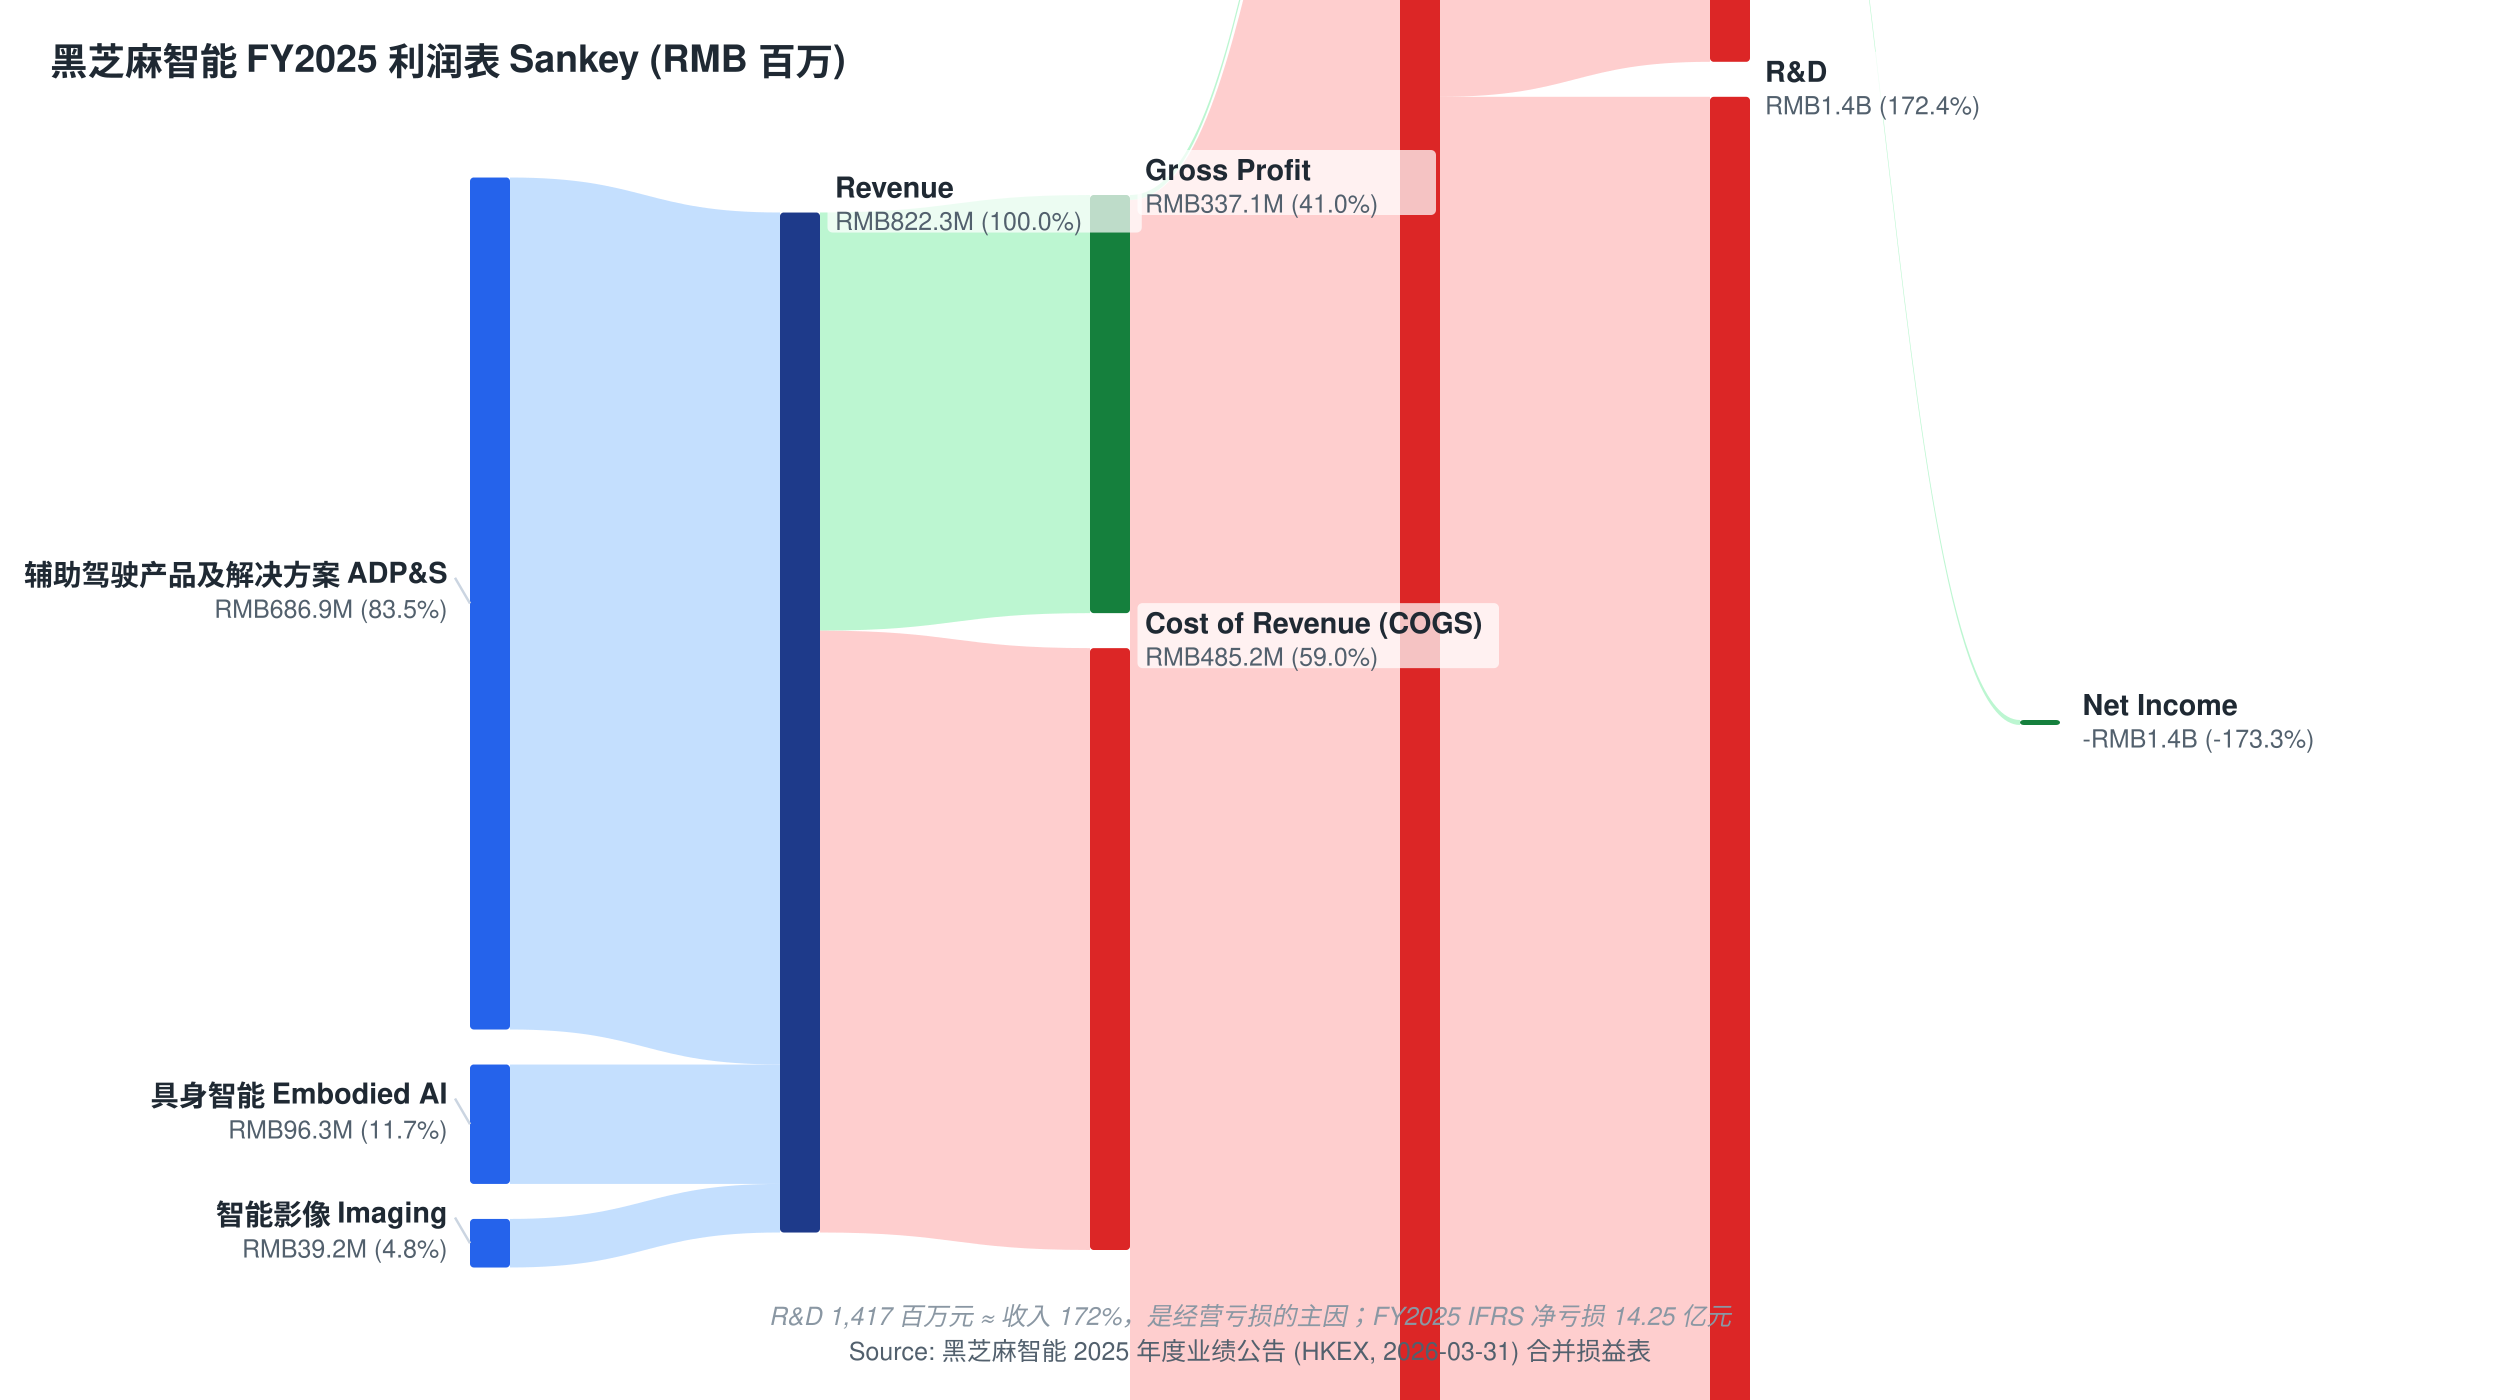
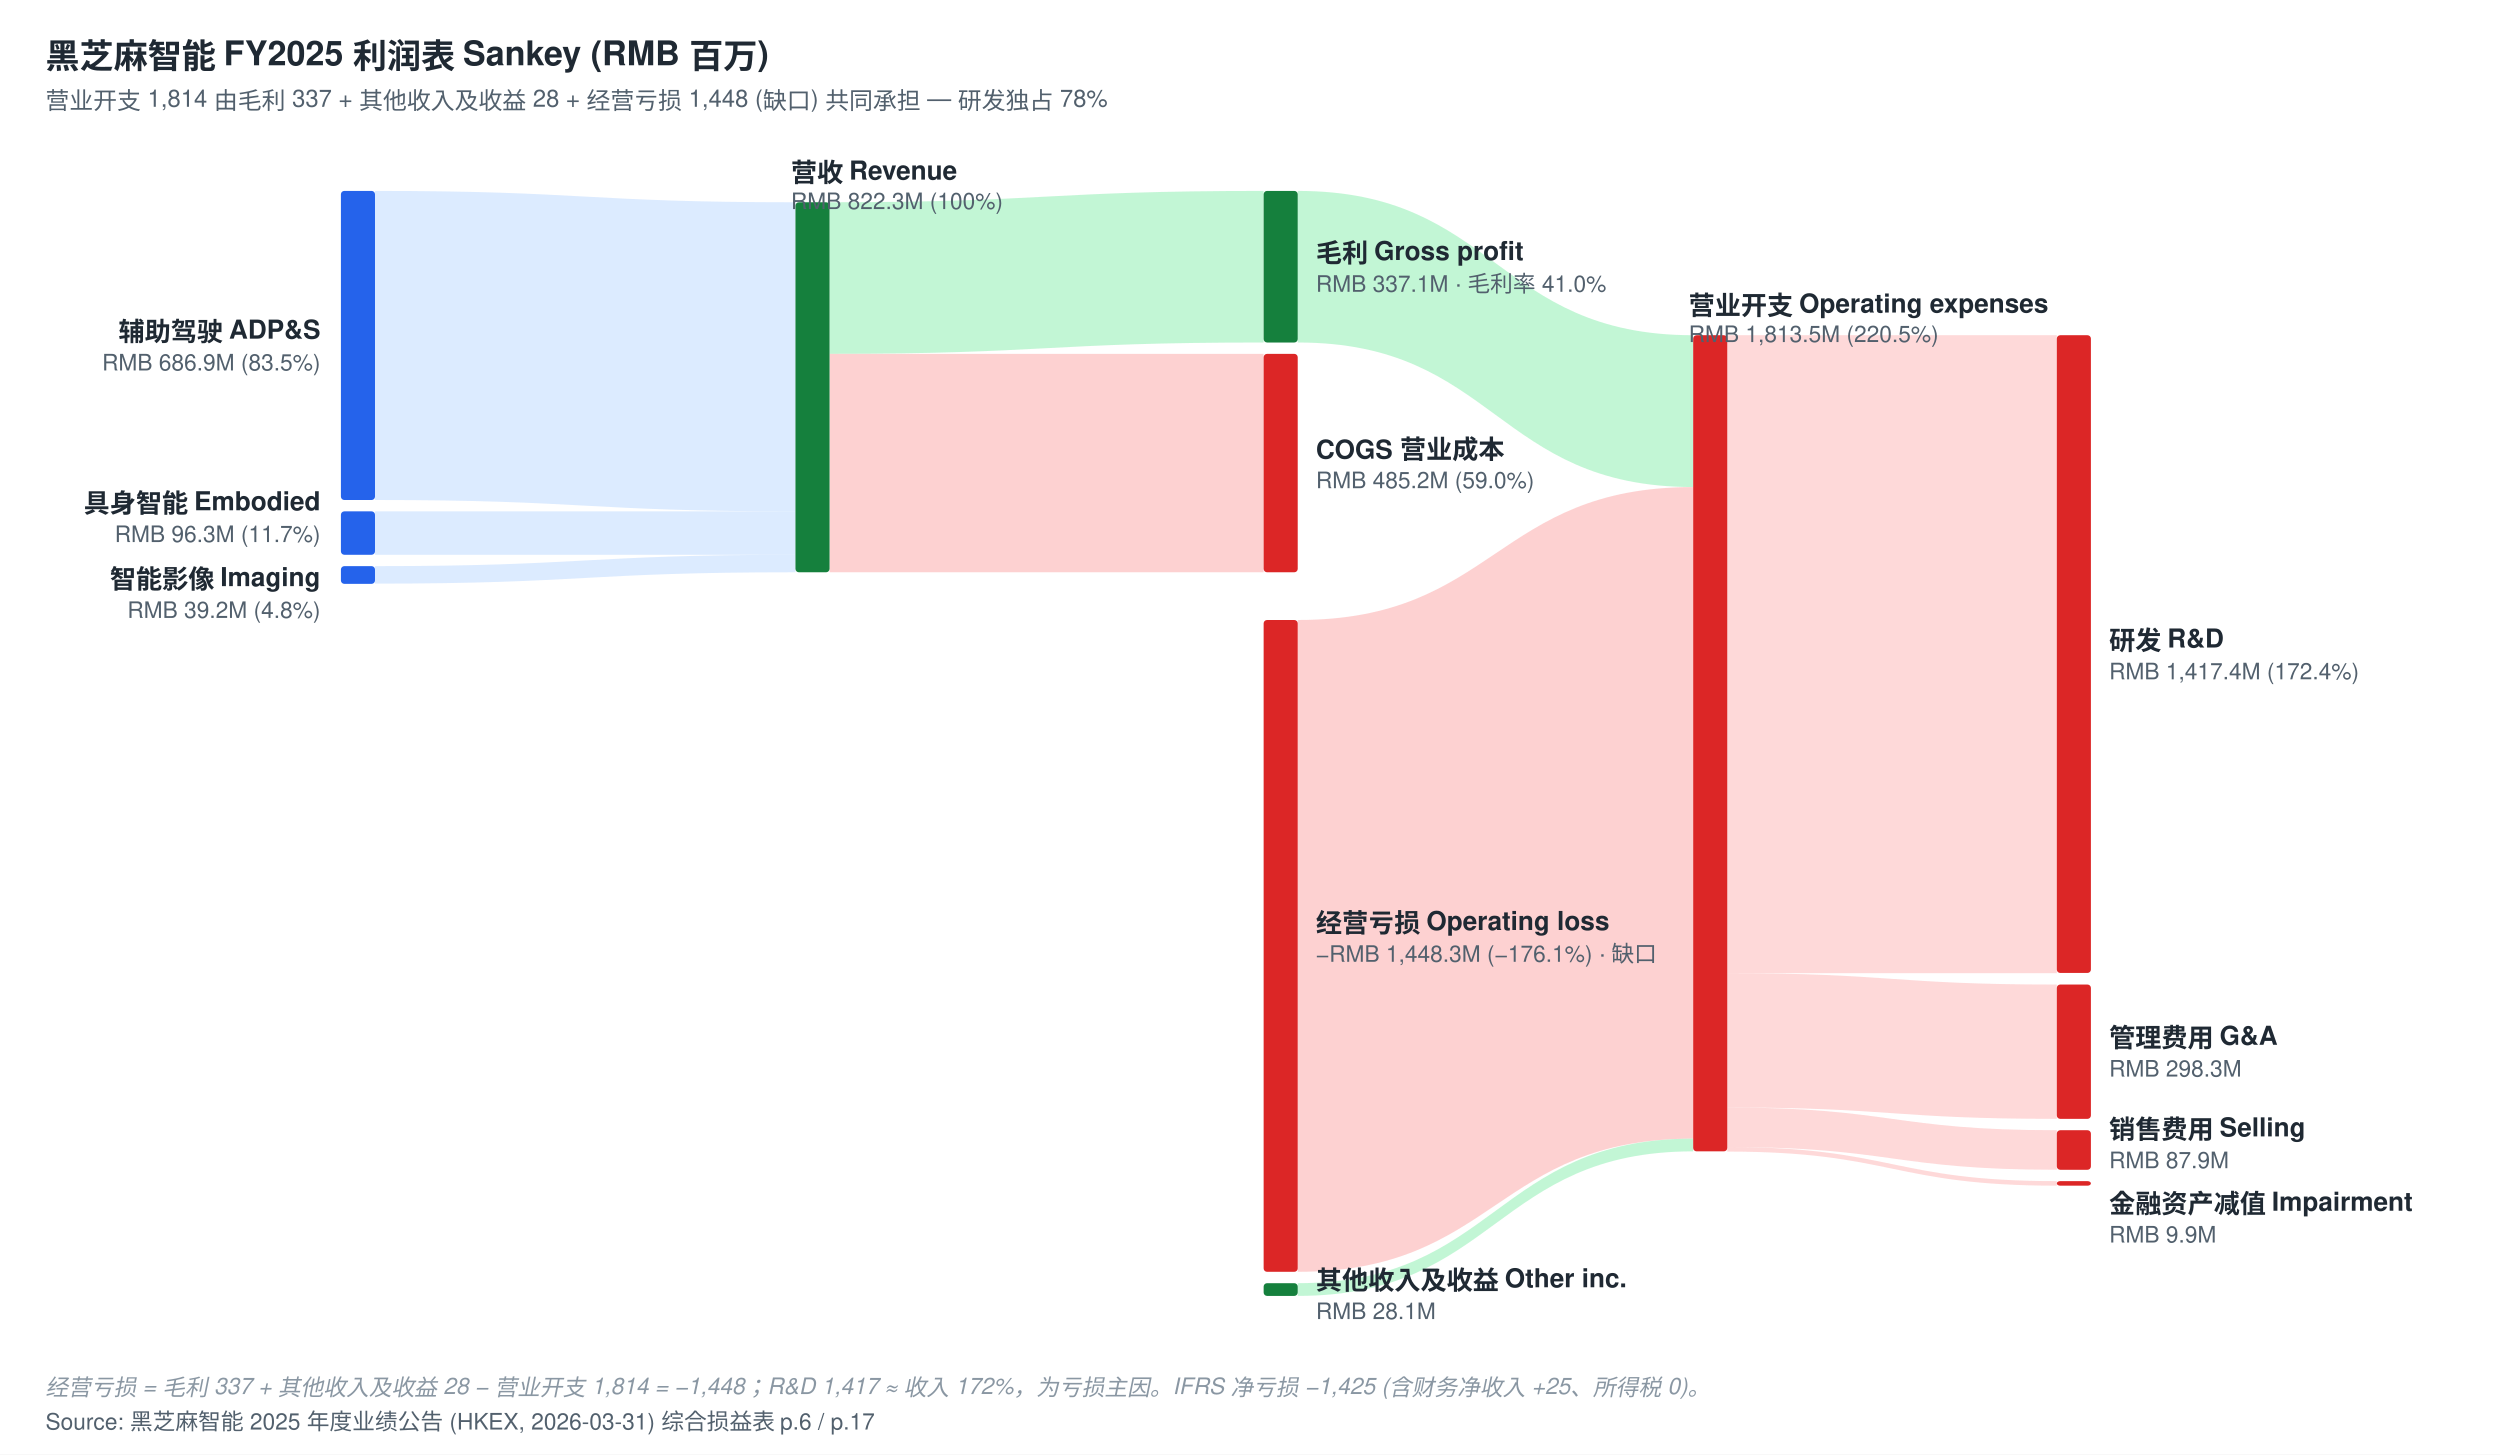
- <svg xmlns="http://www.w3.org/2000/svg" viewBox="0 0 1000 560" width="1000" height="560" role="img" aria-label="income statement Sankey">
-   <rect x="0" y="0" width="1000" height="560" fill="#ffffff" />
+ <svg xmlns="http://www.w3.org/2000/svg" viewBox="0 0 1100 640" width="1100" height="640" role="img" aria-label="income statement Sankey">
+   <rect x="0" y="0" width="1100" height="640" fill="#ffffff" />
  <text x="20.00" y="30.00" text-anchor="start" font-family="Helvetica,Arial,sans-serif" font-size="15" font-weight="700" fill="#1f2933">黑芝麻智能 FY2025 利润表 Sankey (RMB 百万)</text>
-   <path d="M 700.00,-182.90 C 754.00,-182.90 754.00,288.00 808.00,288.00 L 808.00,290.00 C 754.00,290.00 754.00,-180.90 700.00,-180.90 Z" fill="#86efac" fill-opacity="0.55" />
-   <path d="M 576.00,-168.90 C 630.00,-168.90 630.00,-182.90 684.00,-182.90 L 684.00,-180.90 C 630.00,-180.90 630.00,-166.90 576.00,-166.90 Z" fill="#86efac" fill-opacity="0.55" />
-   <path d="M 576.00,-152.90 C 630.00,-152.90 630.00,-166.90 684.00,-166.90 L 684.00,24.73 C 630.00,24.73 630.00,38.73 576.00,38.73 Z" fill="#fca5a5" fill-opacity="0.55" />
-   <path d="M 576.00,38.73 C 630.00,38.73 630.00,38.73 684.00,38.73 L 684.00,741.99 C 630.00,741.99 630.00,741.99 576.00,741.99 Z" fill="#fca5a5" fill-opacity="0.55" />
-   <path d="M 576.00,741.99 C 630.00,741.99 630.00,755.99 684.00,755.99 L 684.00,760.90 C 630.00,760.90 630.00,746.90 576.00,746.90 Z" fill="#fca5a5" fill-opacity="0.55" />
-   <path d="M 204.00,71.00 C 258.00,71.00 258.00,85.00 312.00,85.00 L 312.00,425.80 C 258.00,425.80 258.00,411.80 204.00,411.80 Z" fill="#93c5fd" fill-opacity="0.55" />
-   <path d="M 452.00,78.00 C 506.00,78.00 506.00,-168.90 560.00,-168.90 L 560.00,-166.90 C 506.00,-166.90 506.00,80.00 452.00,80.00 Z" fill="#86efac" fill-opacity="0.55" />
-   <path d="M 452.00,80.00 C 506.00,80.00 506.00,-152.90 560.00,-152.90 L 560.00,746.90 C 506.00,746.90 506.00,979.79 452.00,979.79 Z" fill="#fca5a5" fill-opacity="0.55" />
-   <path d="M 328.00,85.00 C 382.00,85.00 382.00,78.00 436.00,78.00 L 436.00,245.25 C 382.00,245.25 382.00,252.25 328.00,252.25 Z" fill="#86efac" fill-opacity="0.55" />
-   <path d="M 328.00,252.25 C 382.00,252.25 382.00,259.25 436.00,259.25 L 436.00,500.00 C 382.00,500.00 382.00,493.00 328.00,493.00 Z" fill="#fca5a5" fill-opacity="0.55" />
-   <path d="M 204.00,425.80 C 258.00,425.80 258.00,425.80 312.00,425.80 L 312.00,473.57 C 258.00,473.57 258.00,473.57 204.00,473.57 Z" fill="#93c5fd" fill-opacity="0.55" />
-   <path d="M 204.00,487.57 C 258.00,487.57 258.00,473.57 312.00,473.57 L 312.00,493.00 C 258.00,493.00 258.00,507.00 204.00,507.00 Z" fill="#93c5fd" fill-opacity="0.55" />
-   <rect x="188.00" y="71.00" width="16" height="340.80" rx="1.5" fill="#2563eb" />
-   <rect x="188.00" y="425.80" width="16" height="47.77" rx="1.5" fill="#2563eb" />
-   <rect x="188.00" y="487.57" width="16" height="19.43" rx="1.5" fill="#2563eb" />
-   <rect x="312.00" y="85.00" width="16" height="408.00" rx="1.5" fill="#1e3a8a" />
-   <rect x="436.00" y="78.00" width="16" height="167.25" rx="1.5" fill="#15803d" />
-   <rect x="436.00" y="259.25" width="16" height="240.75" rx="1.5" fill="#dc2626" />
-   <rect x="560.00" y="-168.90" width="16" height="2.00" rx="1.5" fill="#15803d" />
-   <rect x="560.00" y="-152.90" width="16" height="899.79" rx="1.5" fill="#dc2626" />
-   <rect x="684.00" y="-182.90" width="16" height="2.00" rx="1.5" fill="#15803d" />
-   <rect x="684.00" y="-166.90" width="16" height="191.63" rx="1.5" fill="#dc2626" />
-   <rect x="684.00" y="38.73" width="16" height="703.26" rx="1.5" fill="#dc2626" />
-   <rect x="684.00" y="755.99" width="16" height="4.91" rx="1.5" fill="#dc2626" />
-   <rect x="808.00" y="288.00" width="16" height="2.00" rx="1.5" fill="#15803d" />
-   <line x1="188.00" y1="241.40" x2="182.00" y2="231.11" stroke="#cbd5e1" stroke-width="1" />
-   <text x="179.00" y="234.11" text-anchor="end" font-family="Helvetica,Arial,sans-serif" font-size="11.5" font-weight="700" fill="#1f2933">辅助驾驶产品及解决方案 ADP&amp;S</text>
-   <text x="179.00" y="247.11" text-anchor="end" font-family="Helvetica,Arial,sans-serif" font-size="10" font-weight="400" fill="#52606d">RMB686.9M  (83.5%)</text>
-   <line x1="188.00" y1="449.69" x2="182.00" y2="439.40" stroke="#cbd5e1" stroke-width="1" />
-   <text x="179.00" y="442.40" text-anchor="end" font-family="Helvetica,Arial,sans-serif" font-size="11.5" font-weight="700" fill="#1f2933">具身智能 Embodied AI</text>
-   <text x="179.00" y="455.40" text-anchor="end" font-family="Helvetica,Arial,sans-serif" font-size="10" font-weight="400" fill="#52606d">RMB96.3M  (11.7%)</text>
-   <line x1="188.00" y1="497.29" x2="182.00" y2="487.00" stroke="#cbd5e1" stroke-width="1" />
-   <text x="179.00" y="490.00" text-anchor="end" font-family="Helvetica,Arial,sans-serif" font-size="11.5" font-weight="700" fill="#1f2933">智能影像 Imaging</text>
-   <text x="179.00" y="503.00" text-anchor="end" font-family="Helvetica,Arial,sans-serif" font-size="10" font-weight="400" fill="#52606d">RMB39.2M  (4.8%)</text>
-   <rect x="331.00" y="67.00" width="125.70" height="26" rx="2" fill="#ffffff" fill-opacity="0.72" />
-   <text x="334.00" y="79.00" text-anchor="start" font-family="Helvetica,Arial,sans-serif" font-size="11.5" font-weight="700" fill="#1f2933">Revenue</text>
-   <text x="334.00" y="92.00" text-anchor="start" font-family="Helvetica,Arial,sans-serif" font-size="10" font-weight="400" fill="#52606d">RMB822.3M  (100.0%)</text>
-   <rect x="455.00" y="60.00" width="119.40" height="26" rx="2" fill="#ffffff" fill-opacity="0.72" />
-   <text x="458.00" y="72.00" text-anchor="start" font-family="Helvetica,Arial,sans-serif" font-size="11.5" font-weight="700" fill="#1f2933">Gross Profit</text>
-   <text x="458.00" y="85.00" text-anchor="start" font-family="Helvetica,Arial,sans-serif" font-size="10" font-weight="400" fill="#52606d">RMB337.1M  (41.0%)</text>
-   <rect x="455.00" y="241.25" width="144.60" height="26" rx="2" fill="#ffffff" fill-opacity="0.72" />
-   <text x="458.00" y="253.25" text-anchor="start" font-family="Helvetica,Arial,sans-serif" font-size="11.5" font-weight="700" fill="#1f2933">Cost of Revenue (COGS)</text>
-   <text x="458.00" y="266.25" text-anchor="start" font-family="Helvetica,Arial,sans-serif" font-size="10" font-weight="400" fill="#52606d">RMB485.2M  (59.0%)</text>
-   <rect x="579.00" y="-186.90" width="125.70" height="26" rx="2" fill="#ffffff" fill-opacity="0.72" />
-   <text x="582.00" y="-174.90" text-anchor="start" font-family="Helvetica,Arial,sans-serif" font-size="11.5" font-weight="700" fill="#1f2933">Operating Income</text>
-   <text x="582.00" y="-161.90" text-anchor="start" font-family="Helvetica,Arial,sans-serif" font-size="10" font-weight="400" fill="#52606d">-RMB1.4B  (-176.1%)</text>
-   <rect x="579.00" y="-161.90" width="150.90" height="26" rx="2" fill="#ffffff" fill-opacity="0.72" />
-   <text x="582.00" y="-149.90" text-anchor="start" font-family="Helvetica,Arial,sans-serif" font-size="11.5" font-weight="700" fill="#1f2933">Total Operating Expense</text>
-   <text x="582.00" y="-136.90" text-anchor="start" font-family="Helvetica,Arial,sans-serif" font-size="10" font-weight="400" fill="#52606d">RMB1.8B  (220.5%)</text>
-   <rect x="703.00" y="-200.90" width="125.70" height="26" rx="2" fill="#ffffff" fill-opacity="0.72" />
-   <text x="706.00" y="-188.90" text-anchor="start" font-family="Helvetica,Arial,sans-serif" font-size="11.5" font-weight="700" fill="#1f2933">Pretax Income</text>
-   <text x="706.00" y="-175.90" text-anchor="start" font-family="Helvetica,Arial,sans-serif" font-size="10" font-weight="400" fill="#52606d">-RMB1.4B  (-176.1%)</text>
-   <rect x="703.00" y="-175.90" width="119.40" height="26" rx="2" fill="#ffffff" fill-opacity="0.72" />
-   <text x="706.00" y="-163.90" text-anchor="start" font-family="Helvetica,Arial,sans-serif" font-size="11.5" font-weight="700" fill="#1f2933">SG&amp;A</text>
-   <text x="706.00" y="-150.90" text-anchor="start" font-family="Helvetica,Arial,sans-serif" font-size="10" font-weight="400" fill="#52606d">RMB386.2M  (47.0%)</text>
-   <rect x="703.00" y="20.73" width="113.10" height="26" rx="2" fill="#ffffff" fill-opacity="0.72" />
-   <text x="706.00" y="32.73" text-anchor="start" font-family="Helvetica,Arial,sans-serif" font-size="11.5" font-weight="700" fill="#1f2933">R&amp;D</text>
-   <text x="706.00" y="45.73" text-anchor="start" font-family="Helvetica,Arial,sans-serif" font-size="10" font-weight="400" fill="#52606d">RMB1.4B  (172.4%)</text>
-   <rect x="703.00" y="737.99" width="100.50" height="26" rx="2" fill="#ffffff" fill-opacity="0.72" />
-   <text x="706.00" y="749.99" text-anchor="start" font-family="Helvetica,Arial,sans-serif" font-size="11.5" font-weight="700" fill="#1f2933">Other OpEx</text>
-   <text x="706.00" y="762.99" text-anchor="start" font-family="Helvetica,Arial,sans-serif" font-size="10" font-weight="400" fill="#52606d">RMB9.9M  (1.2%)</text>
-   <text x="833.00" y="286.00" text-anchor="start" font-family="Helvetica,Arial,sans-serif" font-size="11.5" font-weight="700" fill="#1f2933">Net Income</text>
-   <text x="833.00" y="299.00" text-anchor="start" font-family="Helvetica,Arial,sans-serif" font-size="10" font-weight="400" fill="#52606d">-RMB1.4B  (-173.3%)</text>
-   <text x="500.00" y="530.00" text-anchor="middle" font-family="Helvetica,Arial,sans-serif" font-size="10" font-weight="400" font-style="italic" fill="#8a97a3">R&amp;D 1,417 百万元 ≈ 收入 172%，是经营亏损的主因；FY2025 IFRS 净亏损 14.25 亿元</text>
-   <text x="500.00" y="544.00" text-anchor="middle" font-family="Helvetica,Arial,sans-serif" font-size="10" font-weight="400" fill="#52606d">Source: 黑芝麻智能 2025 年度业绩公告 (HKEX, 2026-03-31) 合并损益表</text>
+   <text x="20.00" y="48.00" text-anchor="start" font-family="Helvetica,Arial,sans-serif" font-size="10.5" fill="#52606d">营业开支 1,814 由毛利 337 + 其他收入及收益 28 + 经营亏损 1,448 (缺口) 共同承担 — 研发独占 78%</text>
+   <path d="M 165.0,84.0 C 257.5,84.0 257.5,89.0 350.0,89.0 L 350.0,225.0 C 257.5,225.0 257.5,220.0 165.0,220.0 Z" fill="#bfdbfe" fill-opacity="0.55" />
+   <path d="M 165.0,225.0 C 257.5,225.0 257.5,225.0 350.0,225.0 L 350.0,244.1 C 257.5,244.1 257.5,244.1 165.0,244.1 Z" fill="#bfdbfe" fill-opacity="0.55" />
+   <path d="M 165.0,249.1 C 257.5,249.1 257.5,244.1 350.0,244.1 L 350.0,251.8 C 257.5,251.8 257.5,256.8 165.0,256.8 Z" fill="#bfdbfe" fill-opacity="0.55" />
+   <path d="M 365.0,89.0 C 460.5,89.0 460.5,84.0 556.0,84.0 L 556.0,150.7 C 460.5,150.7 460.5,155.7 365.0,155.7 Z" fill="#86efac" fill-opacity="0.5" />
+   <path d="M 365.0,155.7 C 460.5,155.7 460.5,155.7 556.0,155.7 L 556.0,251.8 C 460.5,251.8 460.5,251.8 365.0,251.8 Z" fill="#fca5a5" fill-opacity="0.5" />
+   <path d="M 571.0,84.0 C 658.0,84.0 658.0,147.5 745.0,147.5 L 745.0,214.3 C 658.0,214.3 658.0,150.7 571.0,150.7 Z" fill="#86efac" fill-opacity="0.5" />
+   <path d="M 571.0,272.8 C 658.0,272.8 658.0,214.3 745.0,214.3 L 745.0,501.0 C 658.0,501.0 658.0,559.6 571.0,559.6 Z" fill="#fca5a5" fill-opacity="0.5" />
+   <path d="M 571.0,564.6 C 658.0,564.6 658.0,501.0 745.0,501.0 L 745.0,506.6 C 658.0,506.6 658.0,570.2 571.0,570.2 Z" fill="#86efac" fill-opacity="0.5" />
+   <path d="M 760.0,147.5 C 832.5,147.5 832.5,147.5 905.0,147.5 L 905.0,428.2 C 832.5,428.2 832.5,428.2 760.0,428.2 Z" fill="#fca5a5" fill-opacity="0.42" />
+   <path d="M 760.0,428.2 C 832.5,428.2 832.5,433.2 905.0,433.2 L 905.0,492.3 C 832.5,492.3 832.5,487.3 760.0,487.3 Z" fill="#fca5a5" fill-opacity="0.42" />
+   <path d="M 760.0,487.3 C 832.5,487.3 832.5,497.3 905.0,497.3 L 905.0,514.7 C 832.5,514.7 832.5,504.7 760.0,504.7 Z" fill="#fca5a5" fill-opacity="0.42" />
+   <path d="M 760.0,504.7 C 832.5,504.7 832.5,519.7 905.0,519.7 L 905.0,521.7 C 832.5,521.7 832.5,506.7 760.0,506.7 Z" fill="#fca5a5" fill-opacity="0.42" />
+   <rect x="150.0" y="84.0" width="15" height="136.0" rx="1.5" fill="#2563eb" />
+   <rect x="150.0" y="225.0" width="15" height="19.1" rx="1.5" fill="#2563eb" />
+   <rect x="150.0" y="249.1" width="15" height="7.8" rx="1.5" fill="#2563eb" />
+   <rect x="350.0" y="89.0" width="15" height="162.8" rx="1.5" fill="#15803d" />
+   <rect x="556.0" y="84.0" width="15" height="66.7" rx="1.5" fill="#15803d" />
+   <rect x="556.0" y="155.7" width="15" height="96.1" rx="1.5" fill="#dc2626" />
+   <rect x="556.0" y="272.8" width="15" height="286.8" rx="1.5" fill="#dc2626" />
+   <rect x="556.0" y="564.6" width="15" height="5.6" rx="1.5" fill="#15803d" />
+   <rect x="745.0" y="147.5" width="15" height="359.1" rx="1.5" fill="#dc2626" />
+   <rect x="905.0" y="147.5" width="15" height="280.6" rx="1.5" fill="#dc2626" />
+   <rect x="905.0" y="433.2" width="15" height="59.1" rx="1.5" fill="#dc2626" />
+   <rect x="905.0" y="497.3" width="15" height="17.4" rx="1.5" fill="#dc2626" />
+   <rect x="905.0" y="519.7" width="15" height="2.0" rx="1.5" fill="#dc2626" />
+   <text x="141.0" y="150.0" text-anchor="end" font-family="Helvetica,Arial,sans-serif" font-size="11.5" font-weight="700" fill="#1f2933">辅助驾驶 ADP&amp;S</text>
+   <text x="141.0" y="163.0" text-anchor="end" font-family="Helvetica,Arial,sans-serif" font-size="10" fill="#52606d">RMB 686.9M (83.5%)</text>
+   <text x="141.0" y="225.5" text-anchor="end" font-family="Helvetica,Arial,sans-serif" font-size="11.5" font-weight="700" fill="#1f2933">具身智能 Embodied</text>
+   <text x="141.0" y="238.5" text-anchor="end" font-family="Helvetica,Arial,sans-serif" font-size="10" fill="#52606d">RMB 96.3M (11.7%)</text>
+   <text x="141.0" y="258.9" text-anchor="end" font-family="Helvetica,Arial,sans-serif" font-size="11.5" font-weight="700" fill="#1f2933">智能影像 Imaging</text>
+   <text x="141.0" y="271.9" text-anchor="end" font-family="Helvetica,Arial,sans-serif" font-size="10" fill="#52606d">RMB 39.2M (4.8%)</text>
+   <text x="348.0" y="80.0" text-anchor="start" font-family="Helvetica,Arial,sans-serif" font-size="11.5" font-weight="700" fill="#1f2933">营收 Revenue</text>
+   <text x="348.0" y="92.0" text-anchor="start" font-family="Helvetica,Arial,sans-serif" font-size="10" fill="#52606d">RMB 822.3M (100%)</text>
+   <text x="579.0" y="115.4" text-anchor="start" font-family="Helvetica,Arial,sans-serif" font-size="11.5" font-weight="700" fill="#1f2933">毛利 Gross profit</text>
+   <text x="579.0" y="128.4" text-anchor="start" font-family="Helvetica,Arial,sans-serif" font-size="10" fill="#52606d">RMB 337.1M · 毛利率 41.0%</text>
+   <text x="579.0" y="201.8" text-anchor="start" font-family="Helvetica,Arial,sans-serif" font-size="11.5" font-weight="700" fill="#1f2933">COGS 营业成本</text>
+   <text x="579.0" y="214.8" text-anchor="start" font-family="Helvetica,Arial,sans-serif" font-size="10" fill="#52606d">RMB 485.2M (59.0%)</text>
+   <text x="579.0" y="410.2" text-anchor="start" font-family="Helvetica,Arial,sans-serif" font-size="11.5" font-weight="700" fill="#1f2933">经营亏损 Operating loss</text>
+   <text x="579.0" y="423.2" text-anchor="start" font-family="Helvetica,Arial,sans-serif" font-size="10" fill="#52606d">−RMB 1,448.3M (−176.1%) · 缺口</text>
+   <text x="579.0" y="567.4" text-anchor="start" font-family="Helvetica,Arial,sans-serif" font-size="11.5" font-weight="700" fill="#1f2933">其他收入及收益 Other inc.</text>
+   <text x="579.0" y="580.4" text-anchor="start" font-family="Helvetica,Arial,sans-serif" font-size="10" fill="#52606d">RMB 28.1M</text>
+   <text x="743.0" y="138.5" text-anchor="start" font-family="Helvetica,Arial,sans-serif" font-size="11.5" font-weight="700" fill="#1f2933">营业开支 Operating expenses</text>
+   <text x="743.0" y="150.5" text-anchor="start" font-family="Helvetica,Arial,sans-serif" font-size="10" fill="#52606d">RMB 1,813.5M (220.5%)</text>
+   <text x="928.0" y="285.9" text-anchor="start" font-family="Helvetica,Arial,sans-serif" font-size="11.5" font-weight="700" fill="#1f2933">研发 R&amp;D</text>
+   <text x="928.0" y="298.9" text-anchor="start" font-family="Helvetica,Arial,sans-serif" font-size="10" fill="#52606d">RMB 1,417.4M (172.4%)</text>
+   <text x="928.0" y="460.7" text-anchor="start" font-family="Helvetica,Arial,sans-serif" font-size="11.5" font-weight="700" fill="#1f2933">管理费用 G&amp;A</text>
+   <text x="928.0" y="473.7" text-anchor="start" font-family="Helvetica,Arial,sans-serif" font-size="10" fill="#52606d">RMB 298.3M</text>
+   <text x="928.0" y="501.0" text-anchor="start" font-family="Helvetica,Arial,sans-serif" font-size="11.5" font-weight="700" fill="#1f2933">销售费用 Selling</text>
+   <text x="928.0" y="514.0" text-anchor="start" font-family="Helvetica,Arial,sans-serif" font-size="10" fill="#52606d">RMB 87.9M</text>
+   <text x="928.0" y="533.7" text-anchor="start" font-family="Helvetica,Arial,sans-serif" font-size="11.5" font-weight="700" fill="#1f2933">金融资产减值 Impairment</text>
+   <text x="928.0" y="546.7" text-anchor="start" font-family="Helvetica,Arial,sans-serif" font-size="10" fill="#52606d">RMB 9.9M</text>
+   <text x="20.00" y="614.0" text-anchor="start" font-family="Helvetica,Arial,sans-serif" font-size="10" font-style="italic" fill="#8a97a3">经营亏损 = 毛利 337 + 其他收入及收益 28 − 营业开支 1,814 = −1,448；R&amp;D 1,417 ≈ 收入 172%，为亏损主因。IFRS 净亏损 −1,425 (含财务净收入 +25、所得税 0)。</text>
+   <text x="20.00" y="629.0" text-anchor="start" font-family="Helvetica,Arial,sans-serif" font-size="10" fill="#52606d">Source: 黑芝麻智能 2025 年度业绩公告 (HKEX, 2026-03-31) 综合损益表 p.6 / p.17</text>
</svg>
